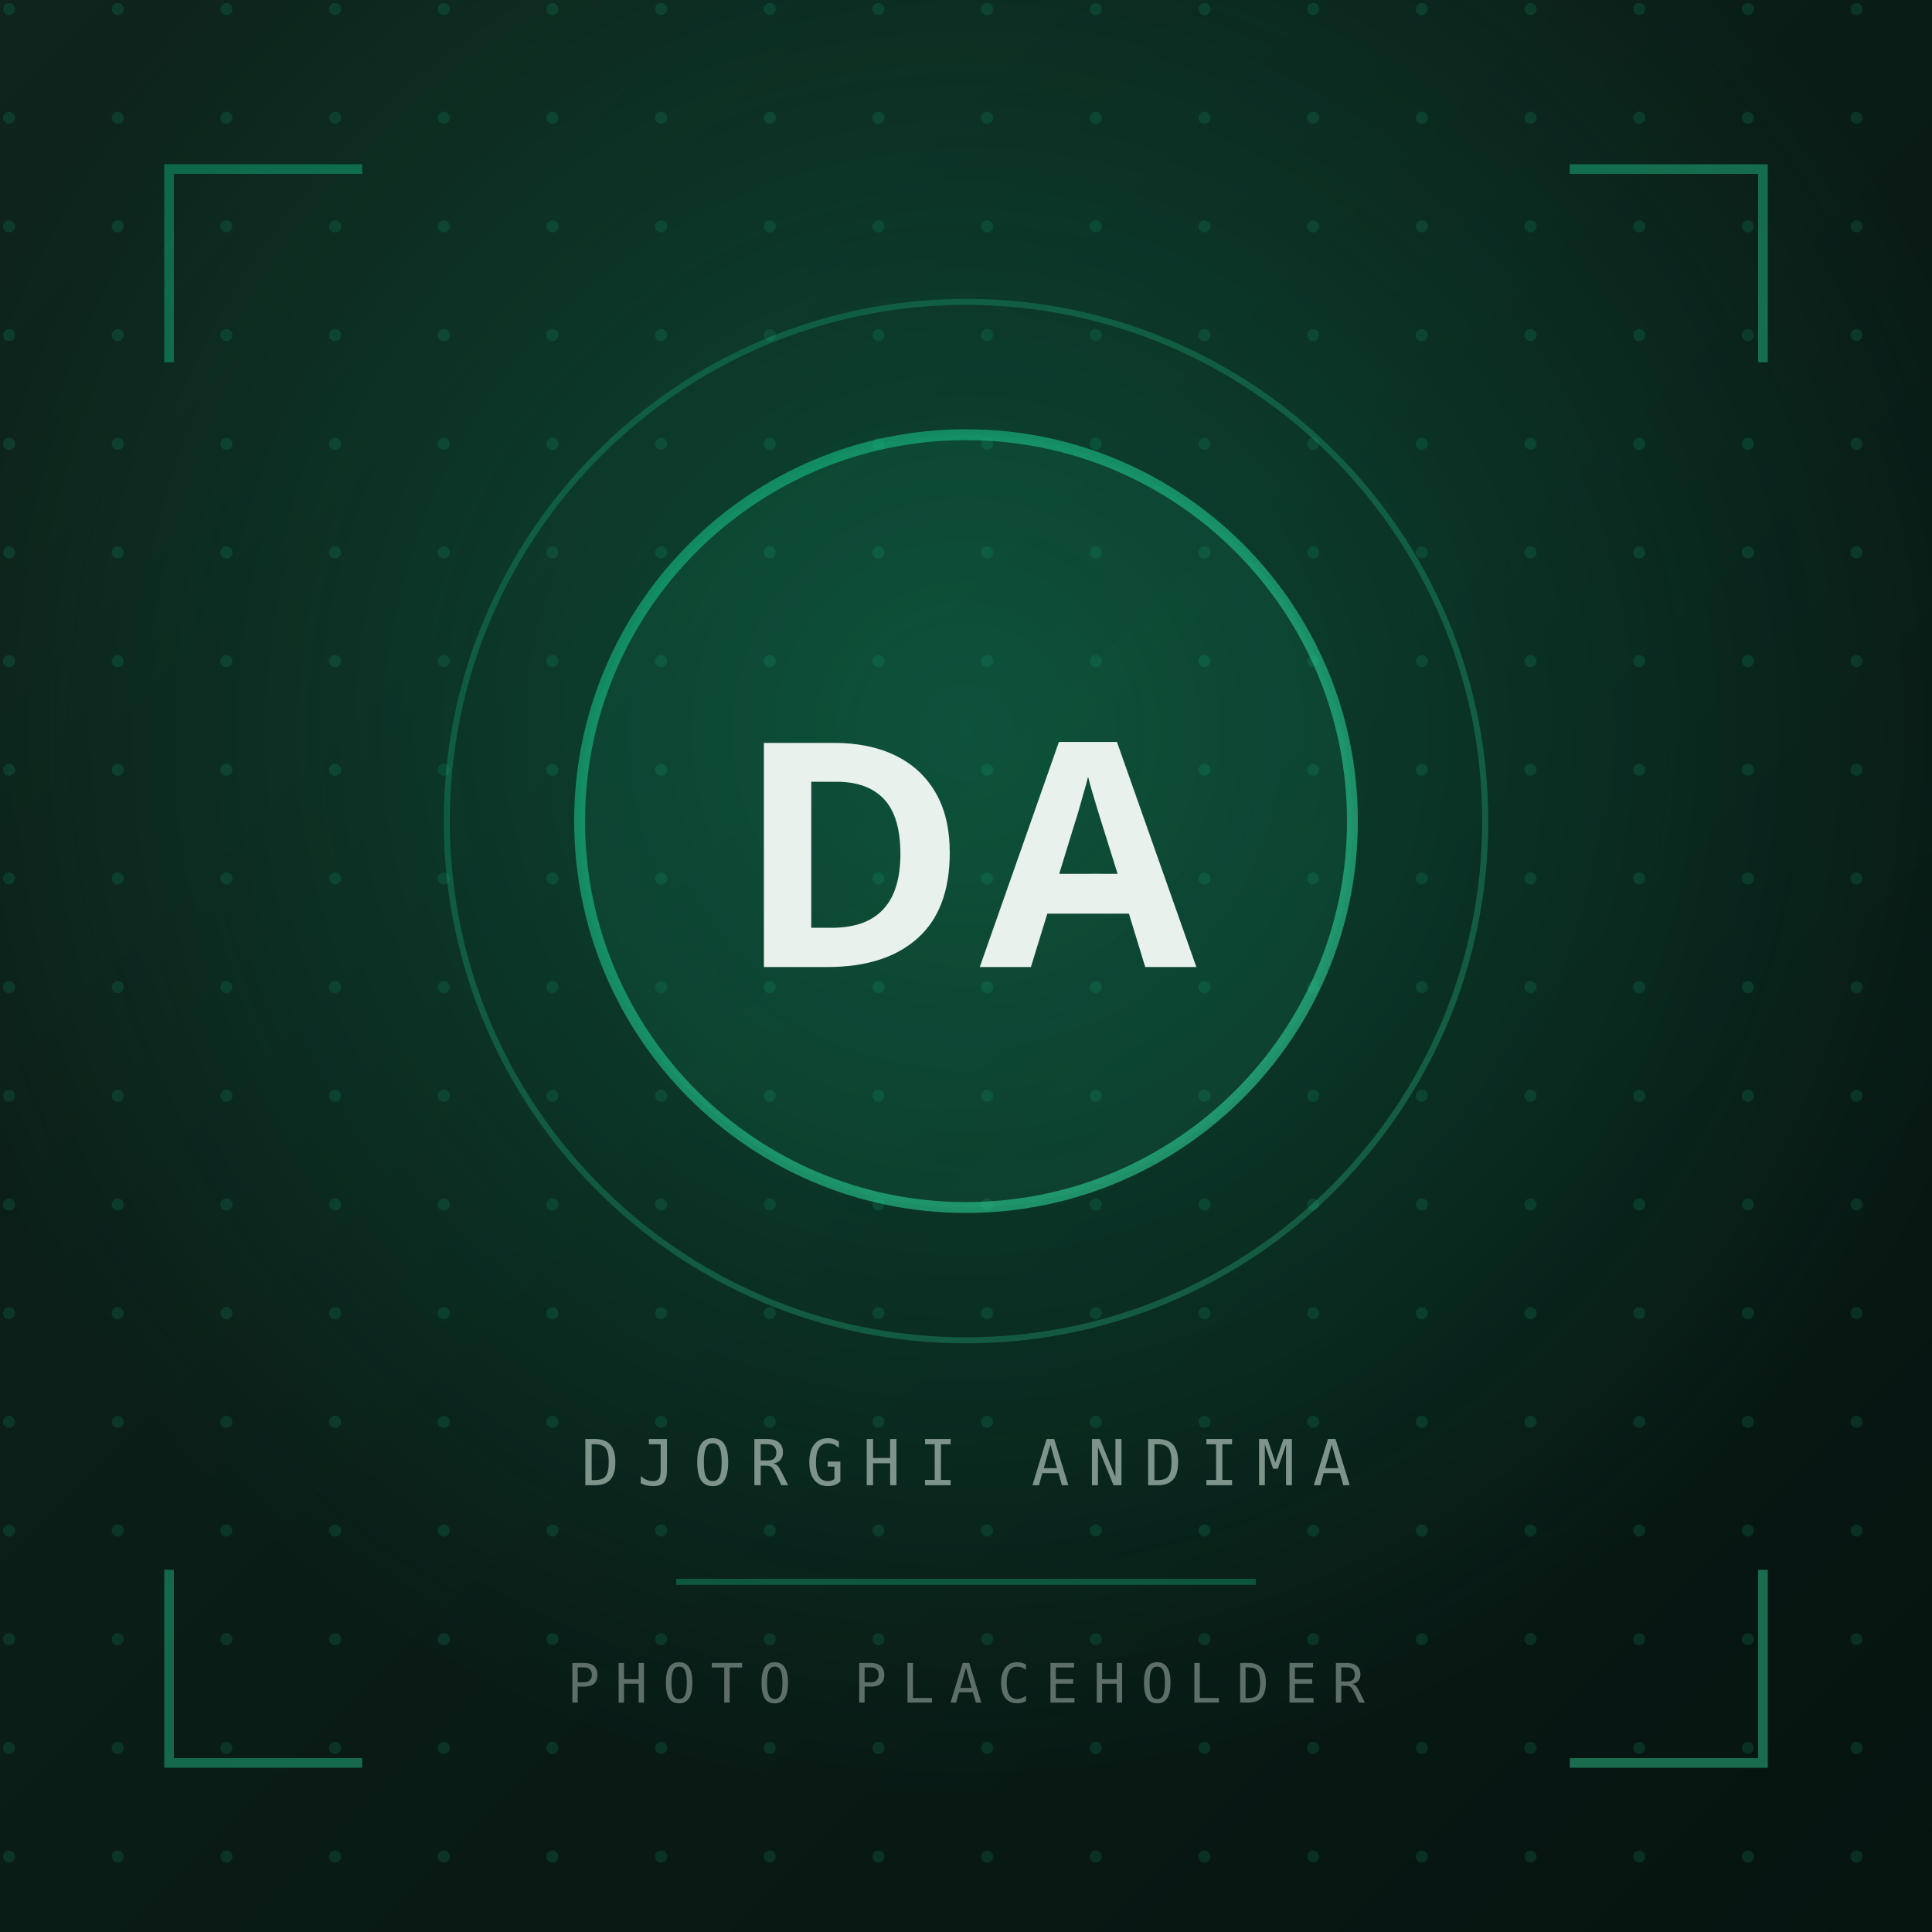
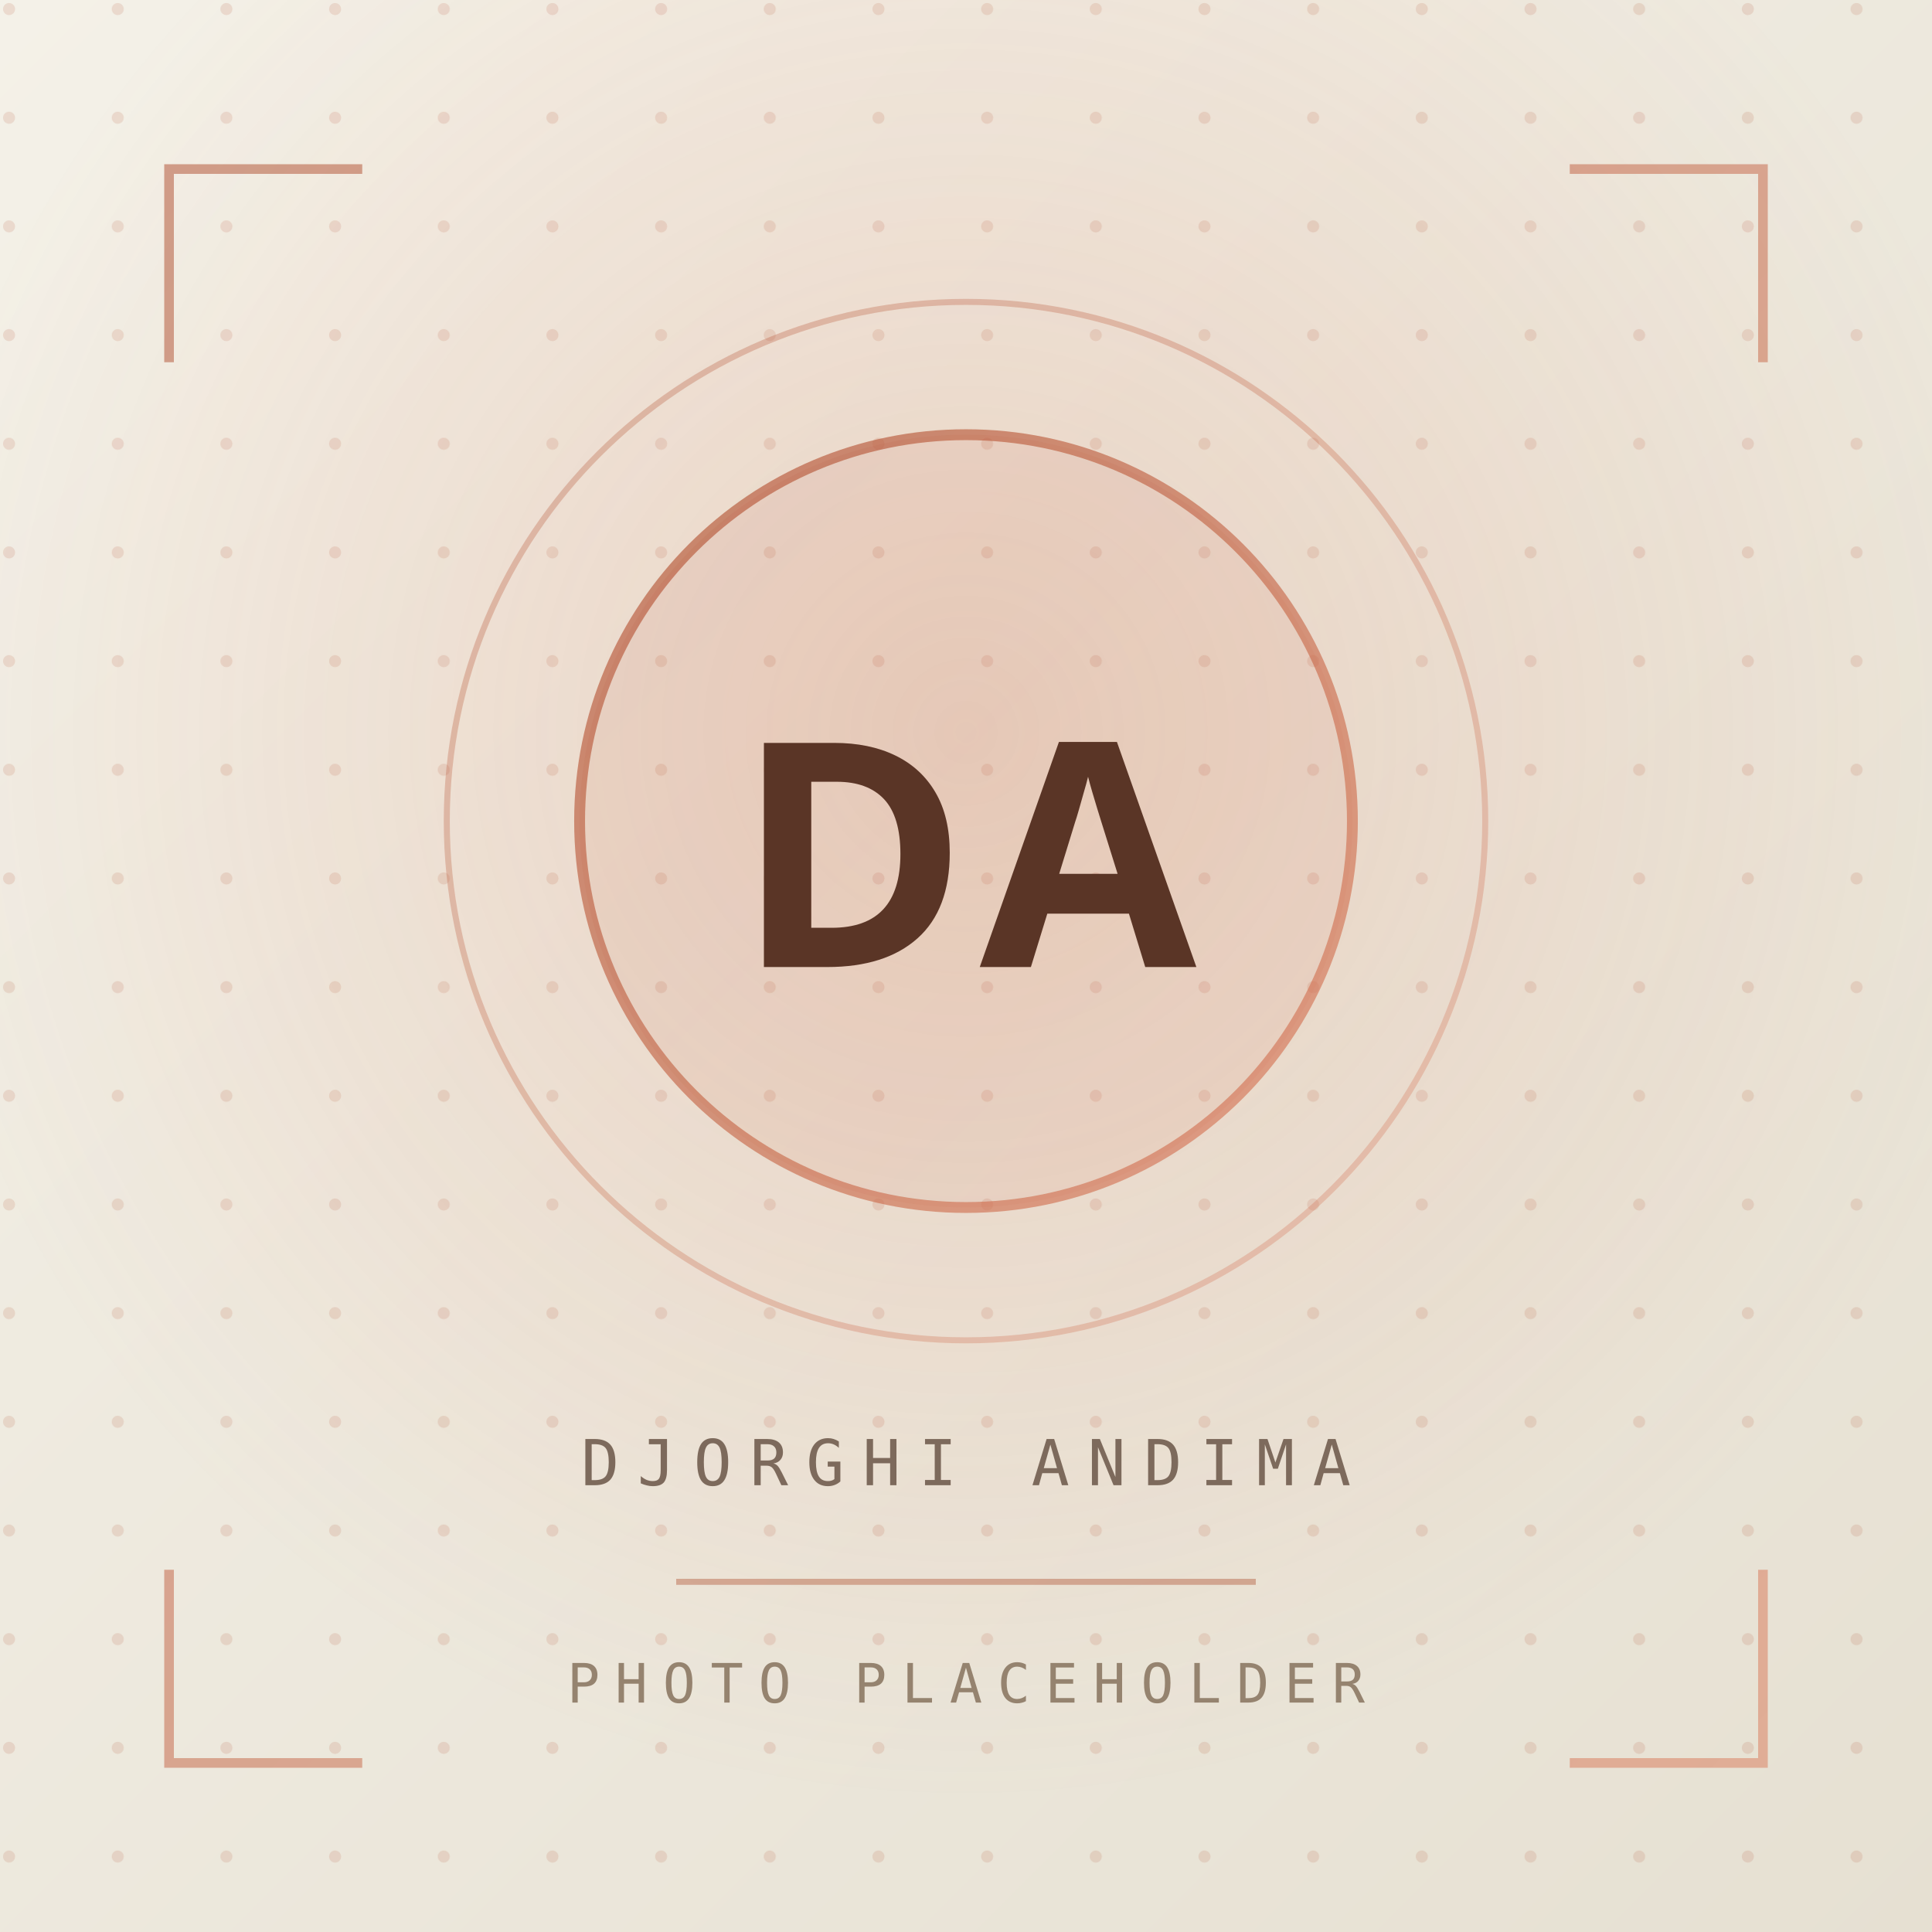
<svg xmlns="http://www.w3.org/2000/svg" viewBox="0 0 320 320" width="320" height="320" role="img" aria-label="Monogram placeholder">
  <defs>
    <linearGradient id="bg" x1="0" y1="0" x2="1" y2="1">
-       <stop offset="0" stop-color="#0e241c" />
-       <stop offset="1" stop-color="#061410" />
+       <stop offset="0" stop-color="#f4f1e8" />
+       <stop offset="1" stop-color="#e6e0d2" />
    </linearGradient>
    <linearGradient id="acc" x1="0" y1="0" x2="1" y2="1">
-       <stop offset="0" stop-color="#10b981" />
-       <stop offset="1" stop-color="#34d399" />
+       <stop offset="0" stop-color="#ad4a2b" />
+       <stop offset="1" stop-color="#d97757" />
    </linearGradient>
    <radialGradient id="glow" cx="50%" cy="38%" r="55%">
-       <stop offset="0" stop-color="#10b981" stop-opacity="0.28" />
-       <stop offset="1" stop-color="#10b981" stop-opacity="0" />
+       <stop offset="0" stop-color="#d97757" stop-opacity="0.20" />
+       <stop offset="1" stop-color="#d97757" stop-opacity="0" />
    </radialGradient>
    <pattern id="dots" width="18" height="18" patternUnits="userSpaceOnUse">
-       <circle cx="1.5" cy="1.5" r="1" fill="#10b981" opacity="0.16" />
+       <circle cx="1.5" cy="1.5" r="1" fill="#ad4a2b" opacity="0.14" />
    </pattern>
  </defs>
  <rect width="320" height="320" fill="url(#bg)" />
  <rect width="320" height="320" fill="url(#dots)" />
  <rect width="320" height="320" fill="url(#glow)" />
-   <circle cx="160" cy="136" r="86" fill="none" stroke="url(#acc)" stroke-width="1" opacity="0.28" />
-   <circle cx="160" cy="136" r="64" fill="none" stroke="url(#acc)" stroke-width="1.8" opacity="0.6" />
-   <circle cx="160" cy="136" r="64" fill="url(#acc)" opacity="0.08" />
-   <path d="M28 60V28h32M292 60V28h-32M28 260v32h32M292 260v32h-32" fill="none" stroke="url(#acc)" stroke-width="1.6" opacity="0.45" />
-   <text x="160" y="140" text-anchor="middle" dominant-baseline="central" font-family="'Space Grotesk',system-ui,sans-serif" font-size="52" font-weight="700" fill="#e9f1ed" letter-spacing="3">DA</text>
-   <text x="160" y="246" text-anchor="middle" font-family="ui-monospace,'JetBrains Mono',monospace" font-size="10.5" fill="#7e948b" letter-spacing="3">DJORGHI ANDIMA</text>
-   <line x1="112" y1="262" x2="208" y2="262" stroke="#10b981" stroke-width="1" opacity="0.35" />
-   <text x="160" y="282" text-anchor="middle" font-family="ui-monospace,'JetBrains Mono',monospace" font-size="9" fill="#5d6f68" letter-spacing="2.5">PHOTO PLACEHOLDER</text>
+   <circle cx="160" cy="136" r="86" fill="none" stroke="url(#acc)" stroke-width="1" opacity="0.3" />
+   <circle cx="160" cy="136" r="64" fill="none" stroke="url(#acc)" stroke-width="1.8" opacity="0.62" />
+   <circle cx="160" cy="136" r="64" fill="url(#acc)" opacity="0.09" />
+   <path d="M28 60V28h32M292 60V28h-32M28 260v32h32M292 260v32h-32" fill="none" stroke="url(#acc)" stroke-width="1.6" opacity="0.5" />
+   <text x="160" y="140" text-anchor="middle" dominant-baseline="central" font-family="'Space Grotesk',system-ui,sans-serif" font-size="52" font-weight="700" fill="#5a3526" letter-spacing="3">DA</text>
+   <text x="160" y="246" text-anchor="middle" font-family="ui-monospace,'JetBrains Mono',monospace" font-size="10.5" fill="#7d6a5c" letter-spacing="3">DJORGHI ANDIMA</text>
+   <line x1="112" y1="262" x2="208" y2="262" stroke="#ad4a2b" stroke-width="1" opacity="0.4" />
+   <text x="160" y="282" text-anchor="middle" font-family="ui-monospace,'JetBrains Mono',monospace" font-size="9" fill="#95836f" letter-spacing="2.5">PHOTO PLACEHOLDER</text>
</svg>
